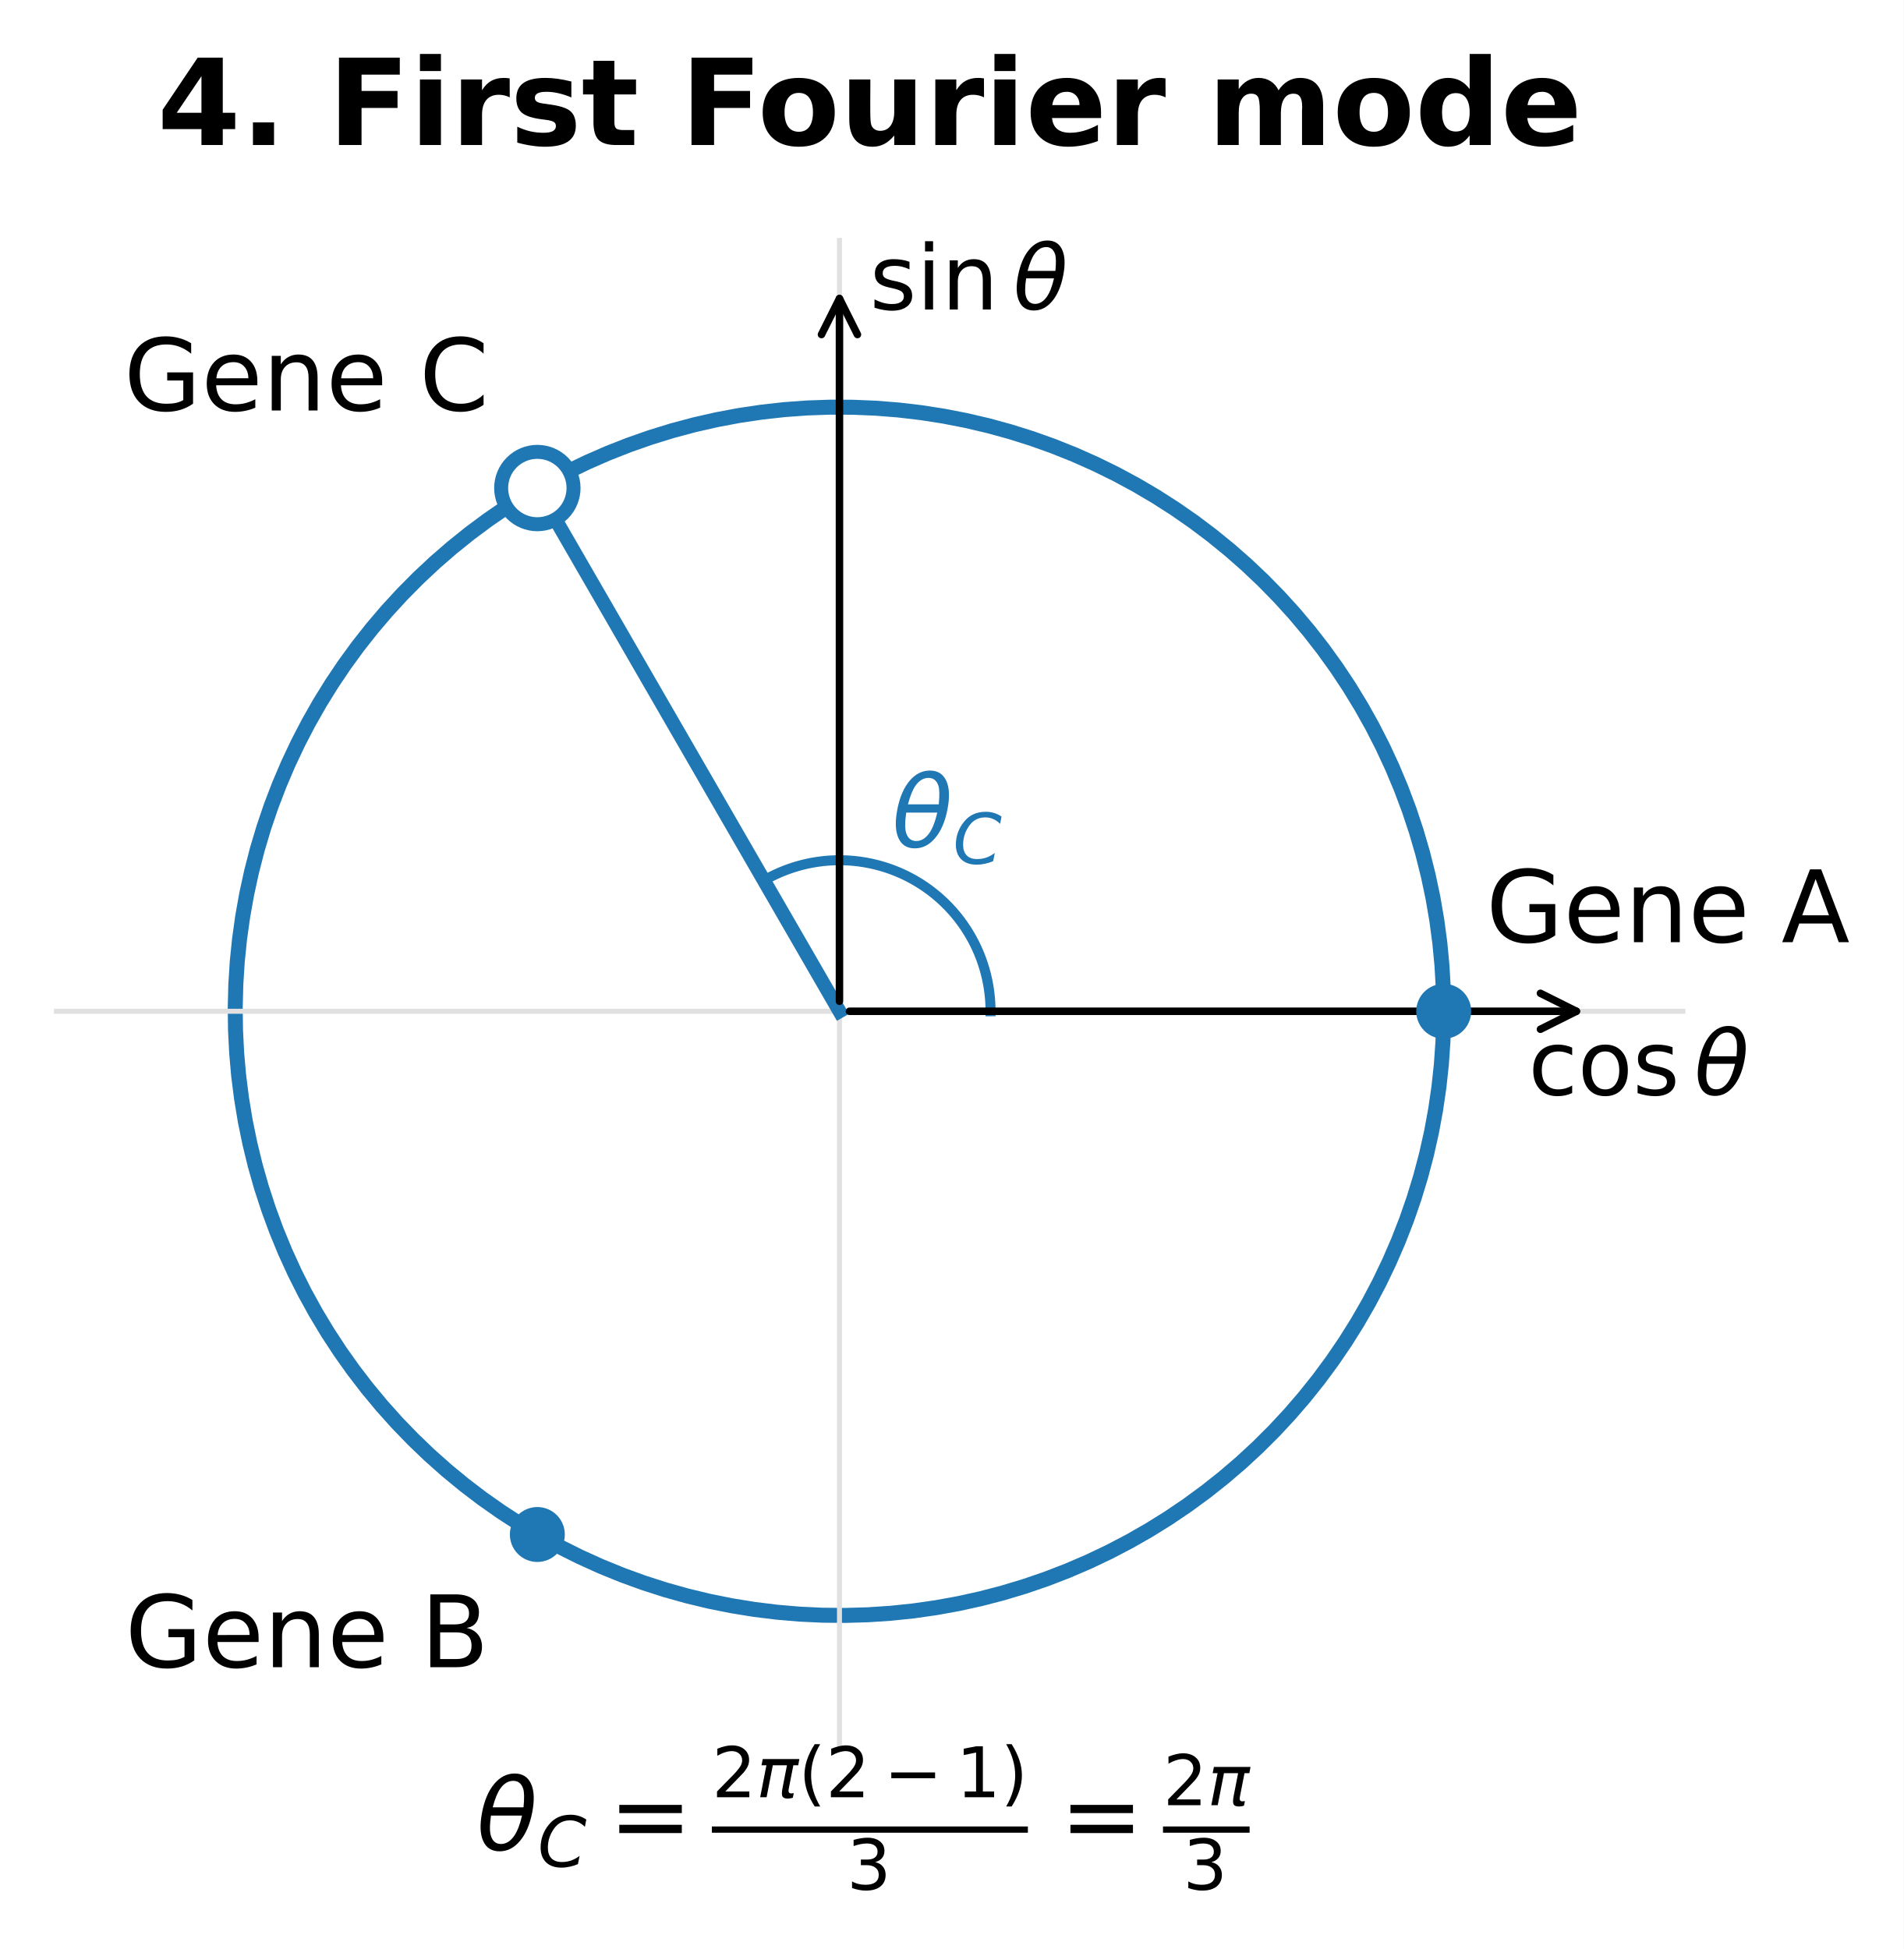
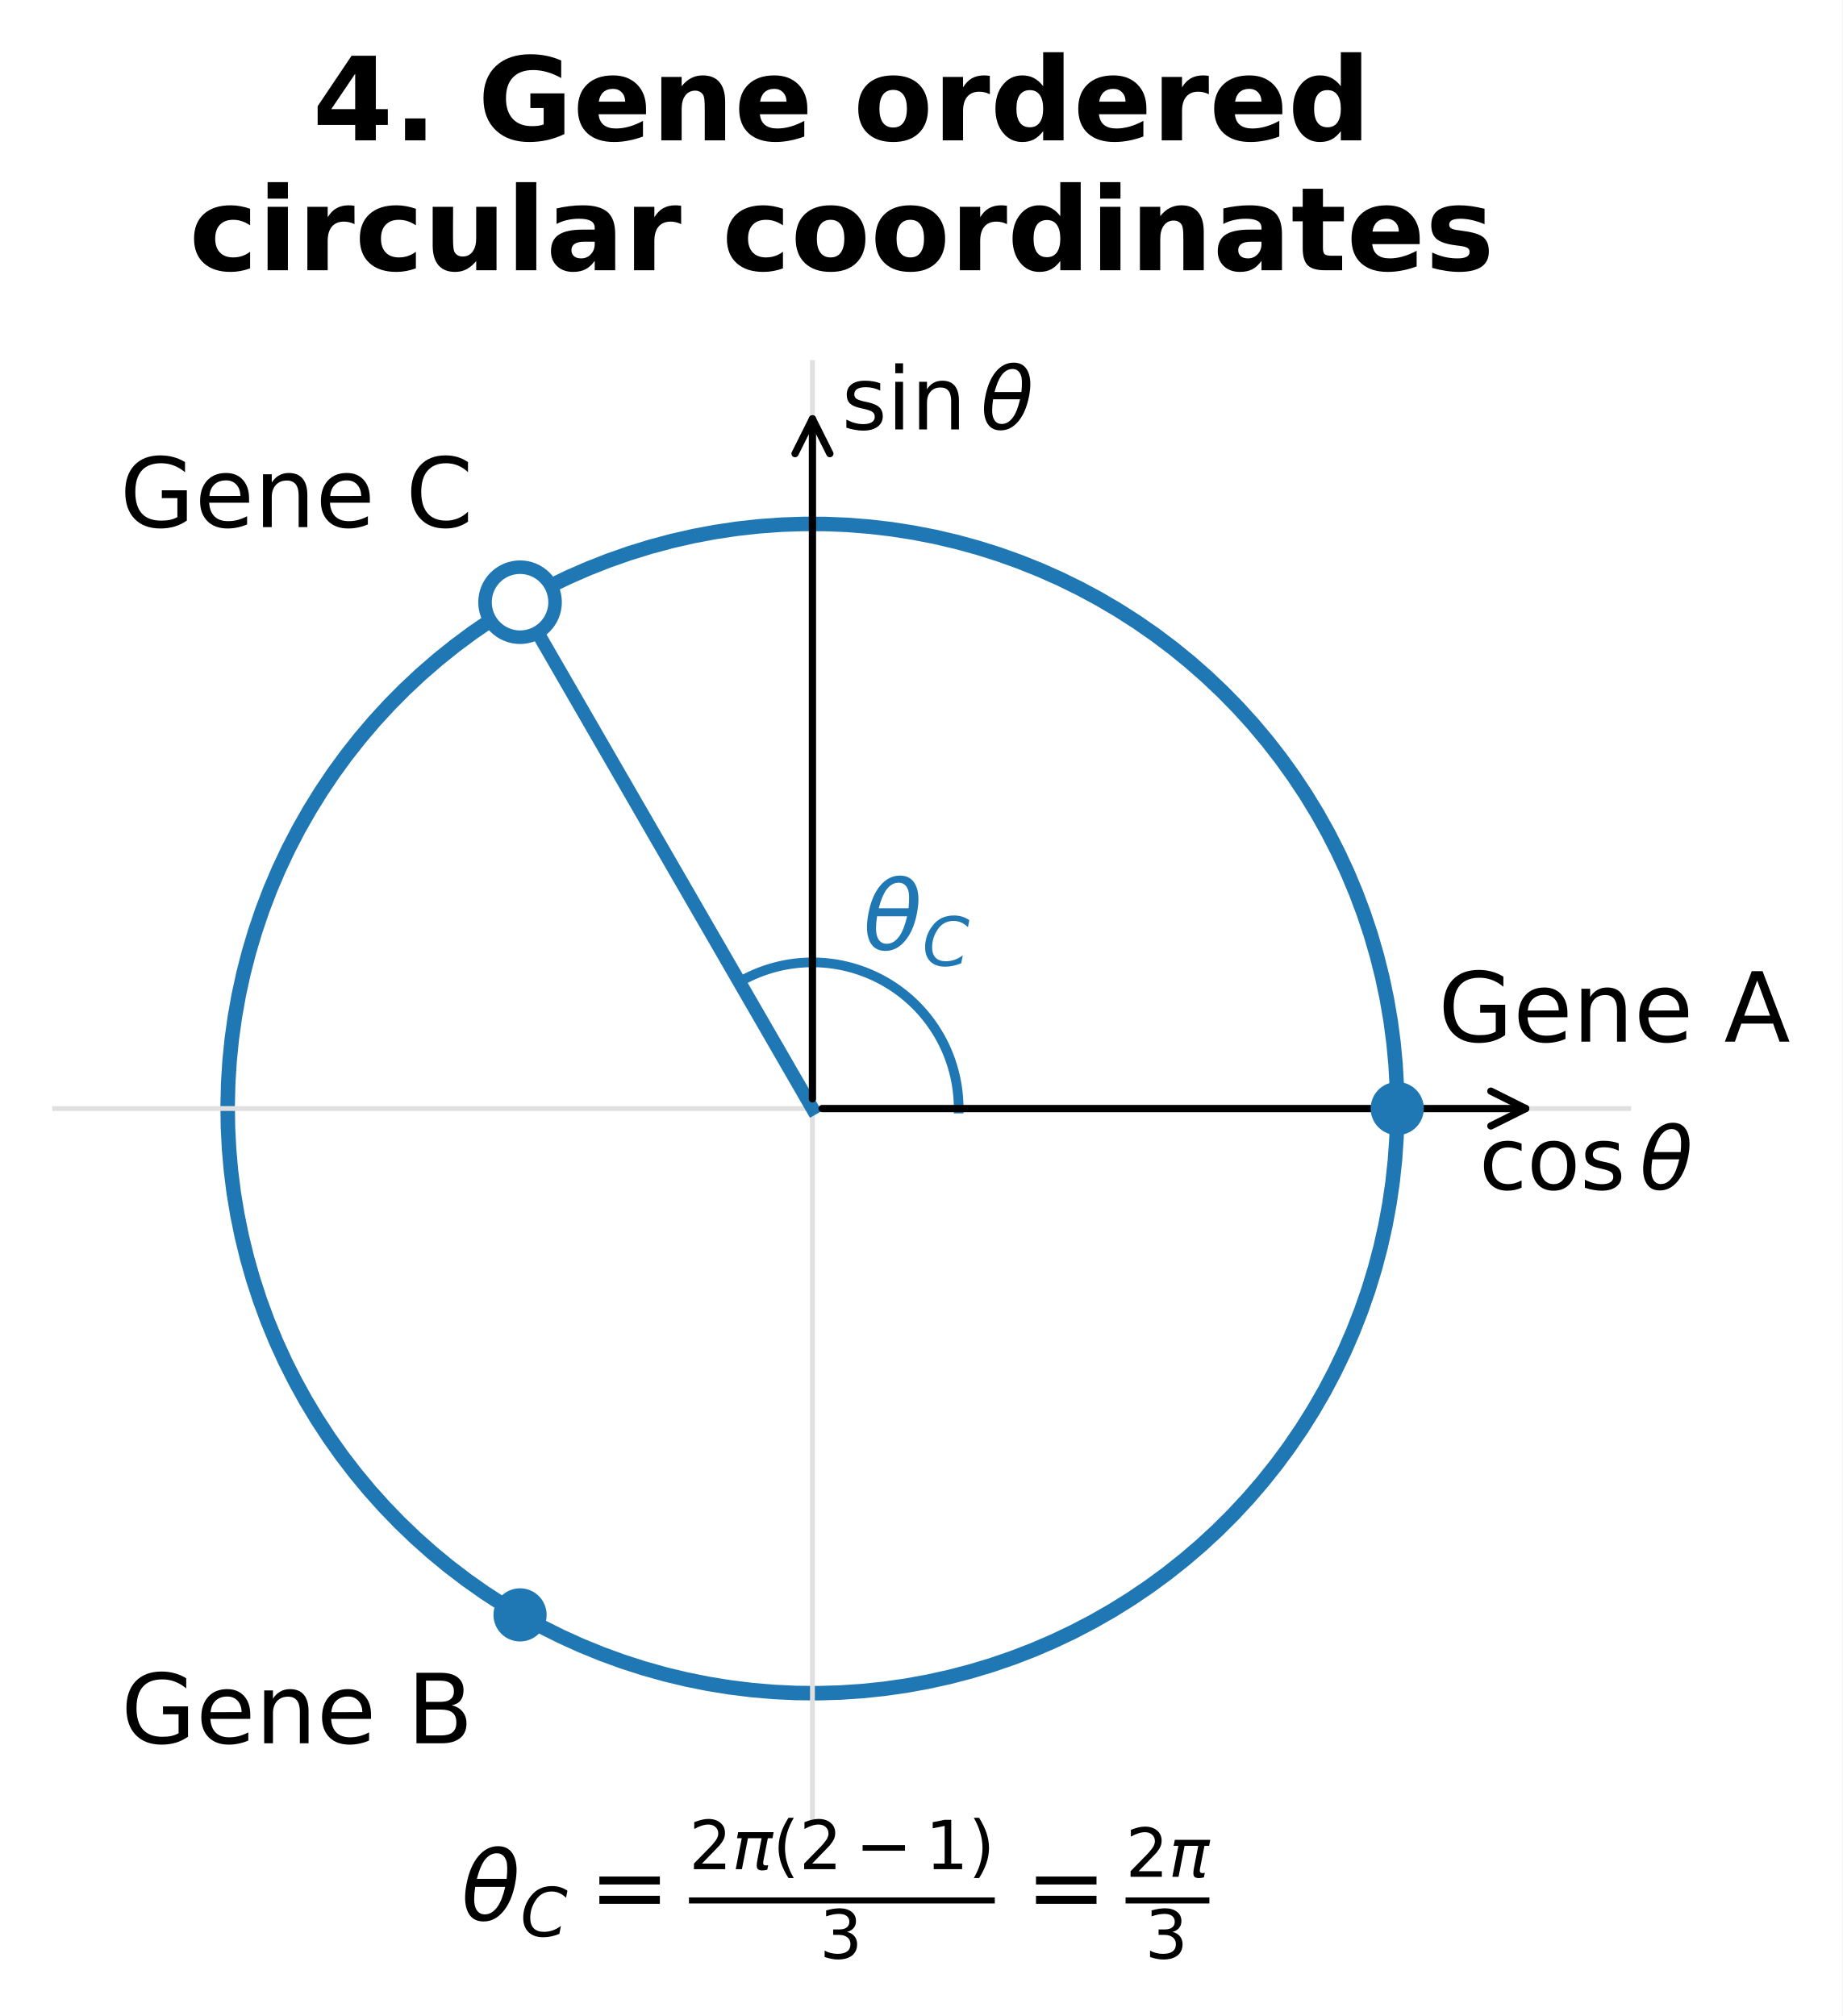
- <svg xmlns="http://www.w3.org/2000/svg" xmlns:xlink="http://www.w3.org/1999/xlink" width="381.097pt" height="390.204pt" viewBox="0 0 381.097 390.204" version="1.1">
+ <svg xmlns="http://www.w3.org/2000/svg" xmlns:xlink="http://www.w3.org/1999/xlink" width="381.097pt" height="417.078pt" viewBox="0 0 381.097 417.078" version="1.1">
  <defs>
    <style type="text/css">*{stroke-linejoin: round; stroke-linecap: butt}</style>
  </defs>
  <g id="figure_1">
    <g id="patch_1">
-       <path d="M 0 390.204  L 381.097 390.204  L 381.097 0  L 0 0  z " style="fill: #ffffff" />
+       <path d="M 0 417.078  L 381.097 417.078  L 381.097 0  L 0 0  z " style="fill: #ffffff" />
    </g>
    <g id="axes_1">
      <g id="line2d_1">
-         <path d="M 289.008 202.464  L 288.922 197.896  L 288.663 193.335  L 288.232 188.786  L 287.63 184.257  L 286.857 179.754  L 285.914 175.283  L 284.804 170.851  L 283.527 166.464  L 282.085 162.129  L 280.48 157.851  L 278.715 153.637  L 276.792 149.492  L 274.714 145.423  L 272.484 141.436  L 270.104 137.535  L 267.579 133.727  L 264.913 130.017  L 262.107 126.411  L 259.168 122.913  L 256.099 119.528  L 252.904 116.262  L 249.588 113.119  L 246.156 110.103  L 242.612 107.219  L 238.962 104.471  L 235.21 101.863  L 231.363 99.399  L 227.426 97.081  L 223.403 94.914  L 219.302 92.9  L 215.128 91.042  L 210.886 89.344  L 206.584 87.807  L 202.226 86.433  L 197.82 85.225  L 193.371 84.185  L 188.886 83.313  L 184.371 82.611  L 179.833 82.08  L 175.278 81.721  L 170.713 81.534  L 166.144 81.519  L 161.578 81.677  L 157.021 82.008  L 152.48 82.51  L 147.961 83.184  L 143.47 84.028  L 139.015 85.04  L 134.601 86.22  L 130.235 87.567  L 125.923 89.077  L 121.671 90.748  L 117.485 92.579  L 113.371 94.567  L 109.335 96.709  L 105.383 99.002  L 101.52 101.442  L 97.753 104.027  L 94.085 106.752  L 90.524 109.613  L 87.072 112.607  L 83.737 115.73  L 80.521 118.976  L 77.43 122.341  L 74.469 125.82  L 71.641 129.409  L 68.951 133.102  L 66.402 136.894  L 63.999 140.779  L 61.743 144.753  L 59.64 148.809  L 57.691 152.941  L 55.899 157.144  L 54.267 161.412  L 52.798 165.738  L 51.493 170.117  L 50.355 174.542  L 49.384 179.006  L 48.583 183.504  L 47.952 188.03  L 47.493 192.575  L 47.205 197.135  L 47.09 201.703  L 47.148 206.271  L 47.378 210.835  L 47.78 215.386  L 48.354 219.919  L 49.098 224.426  L 50.013 228.903  L 51.095 233.342  L 52.345 237.737  L 53.76 242.081  L 55.337 246.369  L 57.076 250.594  L 58.973 254.751  L 61.025 258.833  L 63.23 262.834  L 65.585 266.75  L 68.086 270.574  L 70.729 274.3  L 73.512 277.924  L 76.429 281.441  L 79.477 284.844  L 82.651 288.13  L 85.947 291.294  L 89.361 294.332  L 92.886 297.238  L 96.519 300.009  L 100.254 302.64  L 104.085 305.129  L 108.008 307.472  L 112.017 309.664  L 116.105 311.704  L 120.268 313.588  L 124.498 315.313  L 128.791 316.877  L 133.14 318.278  L 137.539 319.513  L 141.981 320.582  L 146.46 321.482  L 150.971 322.213  L 155.505 322.772  L 160.058 323.16  L 164.622 323.376  L 169.19 323.419  L 173.757 323.289  L 178.316 322.988  L 182.861 322.514  L 187.384 321.869  L 191.879 321.053  L 196.341 320.069  L 200.762 318.916  L 205.137 317.598  L 209.459 316.115  L 213.721 314.47  L 217.918 312.665  L 222.045 310.703  L 226.094 308.587  L 230.06 306.319  L 233.938 303.903  L 237.722 301.342  L 241.407 298.64  L 244.986 295.801  L 248.456 292.829  L 251.812 289.728  L 255.048 286.502  L 258.159 283.157  L 261.142 279.696  L 263.993 276.125  L 266.706 272.449  L 269.279 268.673  L 271.707 264.803  L 273.987 260.844  L 276.116 256.801  L 278.091 252.681  L 279.909 248.49  L 281.568 244.232  L 283.064 239.915  L 284.397 235.545  L 285.563 231.127  L 286.562 226.669  L 287.391 222.176  L 288.05 217.655  L 288.538 213.112  L 288.855 208.554  L 288.998 203.987  L 289.008 202.464  L 289.008 202.464  " clip-path="url(#p08f6a12f02)" style="fill: none; stroke: #1f77b4; stroke-width: 3; stroke-linecap: square" />
+         <path d="M 289.008 229.339  L 288.922 224.771  L 288.663 220.209  L 288.232 215.661  L 287.63 211.132  L 286.857 206.629  L 285.914 202.158  L 284.804 197.726  L 283.527 193.339  L 282.085 189.004  L 280.48 184.726  L 278.715 180.512  L 276.792 176.367  L 274.714 172.298  L 272.484 168.31  L 270.104 164.41  L 267.579 160.602  L 264.913 156.892  L 262.107 153.286  L 259.168 149.788  L 256.099 146.403  L 252.904 143.137  L 249.588 139.994  L 246.156 136.978  L 242.612 134.094  L 238.962 131.346  L 235.21 128.738  L 231.363 126.273  L 227.426 123.956  L 223.403 121.789  L 219.302 119.775  L 215.128 117.917  L 210.886 116.219  L 206.584 114.682  L 202.226 113.308  L 197.82 112.1  L 193.371 111.059  L 188.886 110.187  L 184.371 109.485  L 179.833 108.955  L 175.278 108.595  L 170.713 108.408  L 166.144 108.394  L 161.578 108.552  L 157.021 108.883  L 152.48 109.385  L 147.961 110.059  L 143.47 110.902  L 139.015 111.915  L 134.601 113.095  L 130.235 114.441  L 125.923 115.951  L 121.671 117.623  L 117.485 119.454  L 113.371 121.442  L 109.335 123.584  L 105.383 125.877  L 101.52 128.317  L 97.753 130.902  L 94.085 133.627  L 90.524 136.488  L 87.072 139.482  L 83.737 142.604  L 80.521 145.85  L 77.43 149.215  L 74.469 152.695  L 71.641 156.284  L 68.951 159.977  L 66.402 163.769  L 63.999 167.654  L 61.743 171.628  L 59.64 175.683  L 57.691 179.816  L 55.899 184.019  L 54.267 188.287  L 52.798 192.613  L 51.493 196.991  L 50.355 201.416  L 49.384 205.881  L 48.583 210.379  L 47.952 214.904  L 47.493 219.45  L 47.205 224.01  L 47.09 228.578  L 47.148 233.146  L 47.378 237.709  L 47.78 242.26  L 48.354 246.793  L 49.098 251.301  L 50.013 255.778  L 51.095 260.216  L 52.345 264.611  L 53.76 268.956  L 55.337 273.244  L 57.076 277.469  L 58.973 281.626  L 61.025 285.708  L 63.23 289.709  L 65.585 293.625  L 68.086 297.448  L 70.729 301.175  L 73.512 304.799  L 76.429 308.315  L 79.477 311.719  L 82.651 315.005  L 85.947 318.169  L 89.361 321.206  L 92.886 324.113  L 96.519 326.883  L 100.254 329.515  L 104.085 332.004  L 108.008 334.346  L 112.017 336.539  L 116.105 338.579  L 120.268 340.462  L 124.498 342.187  L 128.791 343.752  L 133.14 345.153  L 137.539 346.388  L 141.981 347.457  L 146.46 348.357  L 150.971 349.087  L 155.505 349.647  L 160.058 350.035  L 164.622 350.251  L 169.19 350.294  L 173.757 350.164  L 178.316 349.862  L 182.861 349.389  L 187.384 348.744  L 191.879 347.928  L 196.341 346.944  L 200.762 345.791  L 205.137 344.473  L 209.459 342.99  L 213.721 341.345  L 217.918 339.54  L 222.045 337.578  L 226.094 335.462  L 230.06 333.194  L 233.938 330.778  L 237.722 328.217  L 241.407 325.515  L 244.986 322.676  L 248.456 319.704  L 251.812 316.603  L 255.048 313.377  L 258.159 310.032  L 261.142 306.571  L 263.993 303  L 266.706 299.324  L 269.279 295.548  L 271.707 291.678  L 273.987 287.719  L 276.116 283.676  L 278.091 279.556  L 279.909 275.364  L 281.568 271.107  L 283.064 266.79  L 284.397 262.42  L 285.563 258.002  L 286.562 253.544  L 287.391 249.051  L 288.05 244.53  L 288.538 239.987  L 288.855 235.429  L 288.998 230.862  L 289.008 229.339  L 289.008 229.339  " clip-path="url(#p71ccdbe8ef)" style="fill: none; stroke: #1f77b4; stroke-width: 3; stroke-linecap: square" />
      </g>
      <g id="line2d_2">
-         <path d="M 10.8 202.464  L 337.392 202.464  " clip-path="url(#p08f6a12f02)" style="fill: none; stroke: #e0e0e0; stroke-linecap: square" />
+         <path d="M 10.8 229.339  L 337.392 229.339  " clip-path="url(#p71ccdbe8ef)" style="fill: none; stroke: #e0e0e0; stroke-linecap: square" />
      </g>
      <g id="line2d_3">
-         <path d="M 168.048 350.036  L 168.048 47.636  " clip-path="url(#p08f6a12f02)" style="fill: none; stroke: #e0e0e0; stroke-linecap: square" />
+         <path d="M 168.048 376.91  L 168.048 74.51  " clip-path="url(#p71ccdbe8ef)" style="fill: none; stroke: #e0e0e0; stroke-linecap: square" />
      </g>
      <g id="line2d_4">
-         <path d="M 168.048 202.464  L 107.568 97.71  " clip-path="url(#p08f6a12f02)" style="fill: none; stroke: #1f77b4; stroke-width: 2.8; stroke-linecap: square" />
+         <path d="M 168.048 229.339  L 107.568 124.585  " clip-path="url(#p71ccdbe8ef)" style="fill: none; stroke: #1f77b4; stroke-width: 2.8; stroke-linecap: square" />
      </g>
      <g id="line2d_5">
-         <path d="M 198.288 202.464  L 198.283 201.932  L 198.269 201.4  L 198.246 200.868  L 198.213 200.337  L 198.171 199.807  L 198.12 199.277  L 198.059 198.748  L 197.989 198.221  L 197.909 197.694  L 197.821 197.17  L 197.723 196.646  L 197.616 196.125  L 197.5 195.606  L 197.375 195.088  L 197.24 194.573  L 197.097 194.061  L 196.945 193.551  L 196.783 193.044  L 196.613 192.539  L 196.434 192.038  L 196.246 191.54  L 196.049 191.046  L 195.844 190.555  L 195.63 190.067  L 195.408 189.584  L 195.177 189.104  L 194.937 188.629  L 194.69 188.158  L 194.434 187.691  L 194.17 187.229  L 193.898 186.772  L 193.617 186.319  L 193.329 185.872  L 193.033 185.43  L 192.73 184.992  L 192.418 184.561  L 192.1 184.135  L 191.773 183.714  L 191.44 183.3  L 191.099 182.891  L 190.751 182.488  L 190.396 182.092  L 190.034 181.702  L 189.665 181.318  L 189.289 180.941  L 188.907 180.57  L 188.519 180.207  L 188.124 179.85  L 187.723 179.5  L 187.315 179.157  L 186.902 178.822  L 186.483 178.494  L 186.059 178.173  L 185.628 177.86  L 185.193 177.554  L 184.752 177.256  L 184.305 176.966  L 183.854 176.684  L 183.398 176.41  L 182.937 176.144  L 182.471 175.886  L 182.001 175.636  L 181.527 175.395  L 181.049 175.162  L 180.566 174.937  L 180.08 174.721  L 179.59 174.513  L 179.096 174.315  L 178.599 174.125  L 178.098 173.943  L 177.595 173.771  L 177.088 173.607  L 176.579 173.453  L 176.067 173.307  L 175.553 173.17  L 175.036 173.043  L 174.517 172.924  L 173.996 172.815  L 173.474 172.715  L 172.949 172.624  L 172.423 172.543  L 171.896 172.47  L 171.368 172.407  L 170.838 172.353  L 170.308 172.309  L 169.777 172.274  L 169.245 172.248  L 168.713 172.232  L 168.181 172.225  L 167.649 172.227  L 167.117 172.239  L 166.585 172.26  L 166.054 172.29  L 165.523 172.33  L 164.993 172.379  L 164.464 172.437  L 163.936 172.505  L 163.409 172.582  L 162.884 172.668  L 162.361 172.764  L 161.839 172.869  L 161.319 172.982  L 160.801 173.105  L 160.286 173.238  L 159.772 173.379  L 159.262 173.529  L 158.754 173.688  L 158.249 173.856  L 157.747 174.033  L 157.248 174.219  L 156.753 174.413  L 156.261 174.616  L 155.773 174.828  L 155.288 175.048  L 154.808 175.277  L 154.331 175.514  L 153.859 175.76  L 153.391 176.014  L 152.928 176.276  " clip-path="url(#p08f6a12f02)" style="fill: none; stroke: #1f77b4; stroke-width: 2; stroke-linecap: square" />
+         <path d="M 198.288 229.339  L 198.283 228.807  L 198.269 228.275  L 198.246 227.743  L 198.213 227.212  L 198.171 226.681  L 198.12 226.152  L 198.059 225.623  L 197.989 225.095  L 197.909 224.569  L 197.821 224.044  L 197.723 223.521  L 197.616 223  L 197.5 222.48  L 197.375 221.963  L 197.24 221.448  L 197.097 220.936  L 196.945 220.426  L 196.783 219.918  L 196.613 219.414  L 196.434 218.913  L 196.246 218.415  L 196.049 217.921  L 195.844 217.43  L 195.63 216.942  L 195.408 216.459  L 195.177 215.979  L 194.937 215.504  L 194.69 215.033  L 194.434 214.566  L 194.17 214.104  L 193.898 213.647  L 193.617 213.194  L 193.329 212.747  L 193.033 212.304  L 192.73 211.867  L 192.418 211.435  L 192.1 211.009  L 191.773 210.589  L 191.44 210.174  L 191.099 209.766  L 190.751 209.363  L 190.396 208.966  L 190.034 208.576  L 189.665 208.193  L 189.289 207.815  L 188.907 207.445  L 188.519 207.081  L 188.124 206.724  L 187.723 206.375  L 187.315 206.032  L 186.902 205.696  L 186.483 205.368  L 186.059 205.048  L 185.628 204.734  L 185.193 204.429  L 184.752 204.131  L 184.305 203.841  L 183.854 203.559  L 183.398 203.285  L 182.937 203.018  L 182.471 202.76  L 182.001 202.511  L 181.527 202.269  L 181.049 202.036  L 180.566 201.812  L 180.08 201.596  L 179.59 201.388  L 179.096 201.189  L 178.599 200.999  L 178.098 200.818  L 177.595 200.646  L 177.088 200.482  L 176.579 200.327  L 176.067 200.182  L 175.553 200.045  L 175.036 199.918  L 174.517 199.799  L 173.996 199.69  L 173.474 199.59  L 172.949 199.499  L 172.423 199.417  L 171.896 199.345  L 171.368 199.282  L 170.838 199.228  L 170.308 199.184  L 169.777 199.149  L 169.245 199.123  L 168.713 199.106  L 168.181 199.099  L 167.649 199.102  L 167.117 199.113  L 166.585 199.134  L 166.054 199.165  L 165.523 199.205  L 164.993 199.254  L 164.464 199.312  L 163.936 199.38  L 163.409 199.457  L 162.884 199.543  L 162.361 199.639  L 161.839 199.743  L 161.319 199.857  L 160.801 199.98  L 160.286 200.112  L 159.772 200.253  L 159.262 200.404  L 158.754 200.563  L 158.249 200.731  L 157.747 200.908  L 157.248 201.093  L 156.753 201.288  L 156.261 201.491  L 155.773 201.703  L 155.288 201.923  L 154.808 202.152  L 154.331 202.389  L 153.859 202.635  L 153.391 202.888  L 152.928 203.15  " clip-path="url(#p71ccdbe8ef)" style="fill: none; stroke: #1f77b4; stroke-width: 2; stroke-linecap: square" />
      </g>
      <g id="text_1">
-         <text style="font-weight: 700; font-size: 24px; font-family: 'DejaVu Sans'; text-anchor: middle" x="174.096" y="29.036" transform="rotate(-0 174.096 29.03625)">4. First Fourier mode</text>
+         <text style="font-weight: 700; font-size: 24px; font-family: 'DejaVu Sans'" transform="translate(64.626 29.03625)">4. Gene ordered</text>
+         <text style="font-weight: 700; font-size: 24px; font-family: 'DejaVu Sans'" transform="translate(39.10725 55.911)">circular coordinates</text>
      </g>
      <g id="patch_2">
-         <path d="M 170.046 202.464  Q 243.648 202.464 315.572 202.464  " style="fill: none; stroke: #000000; stroke-width: 1.5; stroke-linecap: round" />
-         <path d="M 308.372 198.864  L 315.572 202.464  L 308.372 206.064  " style="fill: none; stroke: #000000; stroke-width: 1.5; stroke-linecap: round" />
+         <path d="M 170.046 229.339  Q 243.648 229.339 315.572 229.339  " style="fill: none; stroke: #000000; stroke-width: 1.5; stroke-linecap: round" />
+         <path d="M 308.372 225.739  L 315.572 229.339  L 308.372 232.939  " style="fill: none; stroke: #000000; stroke-width: 1.5; stroke-linecap: round" />
      </g>
      <g id="patch_3">
-         <path d="M 168.048 200.468  Q 168.048 129.283 168.048 59.776  " style="fill: none; stroke: #000000; stroke-width: 1.5; stroke-linecap: round" />
-         <path d="M 164.448 66.976  L 168.048 59.776  L 171.648 66.976  " style="fill: none; stroke: #000000; stroke-width: 1.5; stroke-linecap: round" />
+         <path d="M 168.048 227.342  Q 168.048 156.158 168.048 86.65  " style="fill: none; stroke: #000000; stroke-width: 1.5; stroke-linecap: round" />
+         <path d="M 164.448 93.85  L 168.048 86.65  L 171.648 93.85  " style="fill: none; stroke: #000000; stroke-width: 1.5; stroke-linecap: round" />
      </g>
      <g id="text_2">
-         <text style="font-size: 20px; font-family: 'DejaVu Sans'; text-anchor: start" x="297.475" y="188.628" transform="rotate(-0 297.4752 188.6281)">Gene A</text>
+         <text style="font-size: 20px; font-family: 'DejaVu Sans'; text-anchor: start" x="297.475" y="215.503" transform="rotate(-0 297.4752 215.5029)">Gene A</text>
      </g>
      <g id="text_3">
-         <text style="font-size: 20px; font-family: 'DejaVu Sans'; text-anchor: end" x="97.891" y="82.183" transform="rotate(-0 97.8912 82.18332)">Gene C</text>
+         <text style="font-size: 20px; font-family: 'DejaVu Sans'; text-anchor: end" x="97.891" y="109.058" transform="rotate(-0 97.8912 109.0581)">Gene C</text>
      </g>
      <g id="text_4">
-         <text style="font-size: 20px; font-family: 'DejaVu Sans'; text-anchor: end" x="97.891" y="333.783" transform="rotate(-0 97.8912 333.7828)">Gene B</text>
+         <text style="font-size: 20px; font-family: 'DejaVu Sans'; text-anchor: end" x="97.891" y="360.658" transform="rotate(-0 97.8912 360.6575)">Gene B</text>
      </g>
      <g id="text_5">
-         <g style="fill: #1f77b4" transform="translate(178.5208 170.2715)">
+         <g style="fill: #1f77b4" transform="translate(178.5208 197.1462)">
          <text>
            <tspan x="0" y="-0.641" style="font-style: oblique; font-size: 20px; font-family: 'DejaVu Sans'; fill: #1f77b4">θ</tspan>
            <tspan x="12.236" y="2.641" style="font-style: oblique; font-size: 14px; font-family: 'DejaVu Sans'; fill: #1f77b4">C</tspan>
          </text>
        </g>
      </g>
      <g id="text_6">
-         <g transform="translate(305.9424 219.3987)">
+         <g transform="translate(305.9424 246.2734)">
          <text>
            <tspan x="0" y="-0.188" style="font-size: 18px; font-family: 'DejaVu Sans'">c</tspan>
            <tspan x="9.896" y="-0.188" style="font-size: 18px; font-family: 'DejaVu Sans'">o</tspan>
            <tspan x="20.909" y="-0.188" style="font-size: 18px; font-family: 'DejaVu Sans'">s</tspan>
            <tspan x="33.21" y="-0.188" style="font-style: oblique; font-size: 18px; font-family: 'DejaVu Sans'">θ</tspan>
          </text>
        </g>
      </g>
      <g id="text_7">
-         <g transform="translate(174.096 62.1507)">
+         <g transform="translate(174.096 89.02545)">
          <text>
            <tspan x="0" y="-0.188" style="font-size: 18px; font-family: 'DejaVu Sans'">s</tspan>
            <tspan x="9.378" y="-0.188" style="font-size: 18px; font-family: 'DejaVu Sans'">i</tspan>
            <tspan x="14.379" y="-0.188" style="font-size: 18px; font-family: 'DejaVu Sans'">n</tspan>
            <tspan x="28.71" y="-0.188" style="font-style: oblique; font-size: 18px; font-family: 'DejaVu Sans'">θ</tspan>
          </text>
        </g>
      </g>
      <g id="text_8">
-         <g transform="translate(95.396 371.2035)">
+         <g transform="translate(95.396 398.0783)">
          <text>
            <tspan x="0" y="-0.773" style="font-style: oblique; font-size: 20px; font-family: 'DejaVu Sans'">θ</tspan>
            <tspan x="12.236" y="2.508" style="font-style: oblique; font-size: 14px; font-family: 'DejaVu Sans'">C</tspan>
            <tspan x="56.017" y="-11.38" style="font-style: oblique; font-size: 14px; font-family: 'DejaVu Sans'">π</tspan>
            <tspan x="146.327" y="-9.794" style="font-style: oblique; font-size: 14px; font-family: 'DejaVu Sans'">π</tspan>
            <tspan x="26.455" y="-0.773" style="font-size: 20px; font-family: 'DejaVu Sans'">=</tspan>
            <tspan x="116.766" y="-0.773" style="font-size: 20px; font-family: 'DejaVu Sans'">=</tspan>
            <tspan x="47.109" y="-11.38" style="font-size: 14px; font-family: 'DejaVu Sans'">2</tspan>
            <tspan x="64.445" y="-11.38" style="font-size: 14px; font-family: 'DejaVu Sans'">(</tspan>
            <tspan x="69.907" y="-11.38" style="font-size: 14px; font-family: 'DejaVu Sans'">2</tspan>
            <tspan x="74.109" y="7.109" style="font-size: 14px; font-family: 'DejaVu Sans'">3</tspan>
            <tspan x="81.542" y="-11.38" style="font-size: 14px; font-family: 'DejaVu Sans'">−</tspan>
            <tspan x="96" y="-11.38" style="font-size: 14px; font-family: 'DejaVu Sans'">1</tspan>
            <tspan x="104.907" y="-11.38" style="font-size: 14px; font-family: 'DejaVu Sans'">)</tspan>
            <tspan x="137.42" y="-9.794" style="font-size: 14px; font-family: 'DejaVu Sans'">2</tspan>
            <tspan x="141.42" y="7.109" style="font-size: 14px; font-family: 'DejaVu Sans'">3</tspan>
          </text>
          <rect x="47.109" y="-5.531" width="63.26" height="1.25" />
          <rect x="137.42" y="-5.531" width="17.336" height="1.25" />
        </g>
      </g>
      <g id="PathCollection_1">
        <defs>
-           <path id="md9c69a9e18" d="M 0 5  C 1.326 5 2.598 4.473 3.536 3.536  C 4.473 2.598 5 1.326 5 0  C 5 -1.326 4.473 -2.598 3.536 -3.536  C 2.598 -4.473 1.326 -5 0 -5  C -1.326 -5 -2.598 -4.473 -3.536 -3.536  C -4.473 -2.598 -5 -1.326 -5 0  C -5 1.326 -4.473 2.598 -3.536 3.536  C -2.598 4.473 -1.326 5 0 5  z " style="stroke: #1f77b4" />
+           <path id="m3de48977b1" d="M 0 5  C 1.326 5 2.598 4.473 3.536 3.536  C 4.473 2.598 5 1.326 5 0  C 5 -1.326 4.473 -2.598 3.536 -3.536  C 2.598 -4.473 1.326 -5 0 -5  C -1.326 -5 -2.598 -4.473 -3.536 -3.536  C -4.473 -2.598 -5 -1.326 -5 0  C -5 1.326 -4.473 2.598 -3.536 3.536  C -2.598 4.473 -1.326 5 0 5  z " style="stroke: #1f77b4" />
        </defs>
-         <g clip-path="url(#p08f6a12f02)">
-           <use xlink:href="#md9c69a9e18" x="289.008" y="202.464" style="fill: #1f77b4; stroke: #1f77b4" />
-           <use xlink:href="#md9c69a9e18" x="107.568" y="97.71" style="fill: #1f77b4; stroke: #1f77b4" />
-           <use xlink:href="#md9c69a9e18" x="107.568" y="307.219" style="fill: #1f77b4; stroke: #1f77b4" />
+         <g clip-path="url(#p71ccdbe8ef)">
+           <use xlink:href="#m3de48977b1" x="289.008" y="229.339" style="fill: #1f77b4; stroke: #1f77b4" />
+           <use xlink:href="#m3de48977b1" x="107.568" y="124.585" style="fill: #1f77b4; stroke: #1f77b4" />
+           <use xlink:href="#m3de48977b1" x="107.568" y="334.093" style="fill: #1f77b4; stroke: #1f77b4" />
        </g>
      </g>
      <g id="PathCollection_2">
        <defs>
-           <path id="mc2e04255af" d="M 0 7.246  C 1.922 7.246 3.765 6.482 5.123 5.123  C 6.482 3.765 7.246 1.922 7.246 0  C 7.246 -1.922 6.482 -3.765 5.123 -5.123  C 3.765 -6.482 1.922 -7.246 0 -7.246  C -1.922 -7.246 -3.765 -6.482 -5.123 -5.123  C -6.482 -3.765 -7.246 -1.922 -7.246 0  C -7.246 1.922 -6.482 3.765 -5.123 5.123  C -3.765 6.482 -1.922 7.246 0 7.246  z " style="stroke: #1f77b4; stroke-width: 2.8" />
+           <path id="m0062ae8797" d="M 0 7.246  C 1.922 7.246 3.765 6.482 5.123 5.123  C 6.482 3.765 7.246 1.922 7.246 0  C 7.246 -1.922 6.482 -3.765 5.123 -5.123  C 3.765 -6.482 1.922 -7.246 0 -7.246  C -1.922 -7.246 -3.765 -6.482 -5.123 -5.123  C -6.482 -3.765 -7.246 -1.922 -7.246 0  C -7.246 1.922 -6.482 3.765 -5.123 5.123  C -3.765 6.482 -1.922 7.246 0 7.246  z " style="stroke: #1f77b4; stroke-width: 2.8" />
        </defs>
-         <g clip-path="url(#p08f6a12f02)">
-           <use xlink:href="#mc2e04255af" x="107.568" y="97.71" style="fill: #ffffff; stroke: #1f77b4; stroke-width: 2.8" />
+         <g clip-path="url(#p71ccdbe8ef)">
+           <use xlink:href="#m0062ae8797" x="107.568" y="124.585" style="fill: #ffffff; stroke: #1f77b4; stroke-width: 2.8" />
        </g>
      </g>
    </g>
  </g>
  <defs>
-     <clipPath id="p08f6a12f02">
-       <rect x="10.8" y="47.636" width="326.592" height="302.4" />
+     <clipPath id="p71ccdbe8ef">
+       <rect x="10.8" y="74.51" width="326.592" height="302.4" />
    </clipPath>
  </defs>
</svg>
